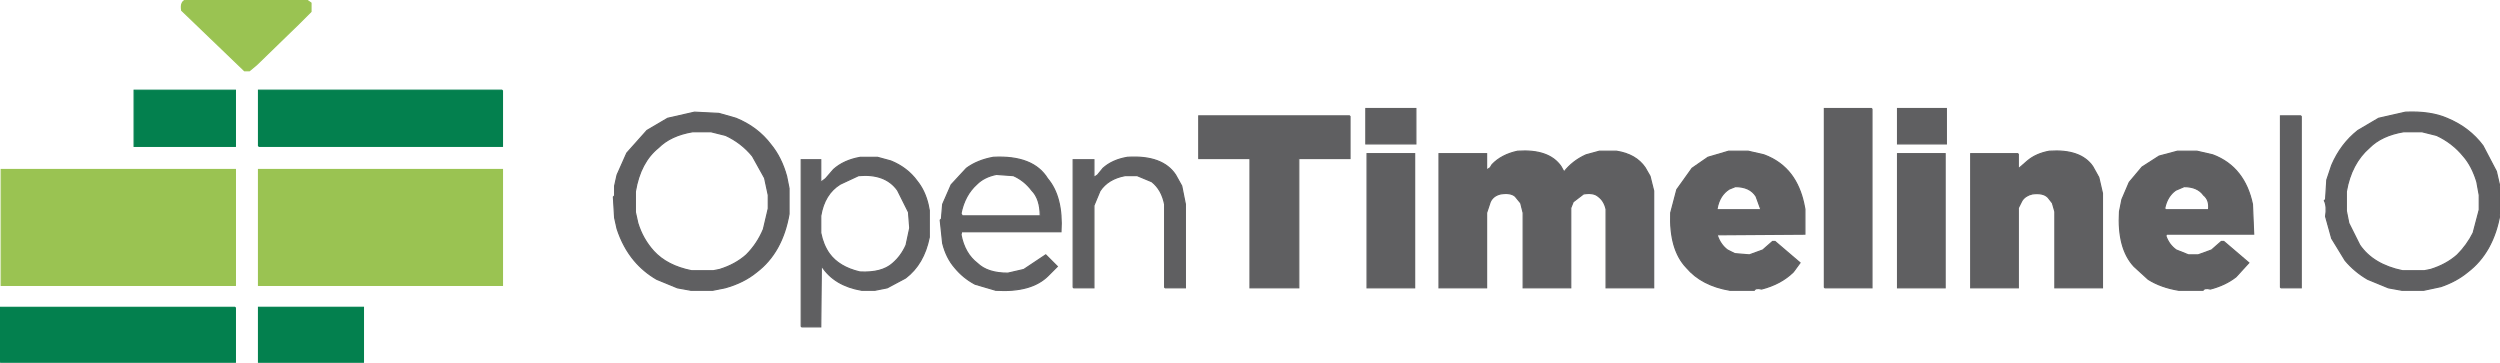
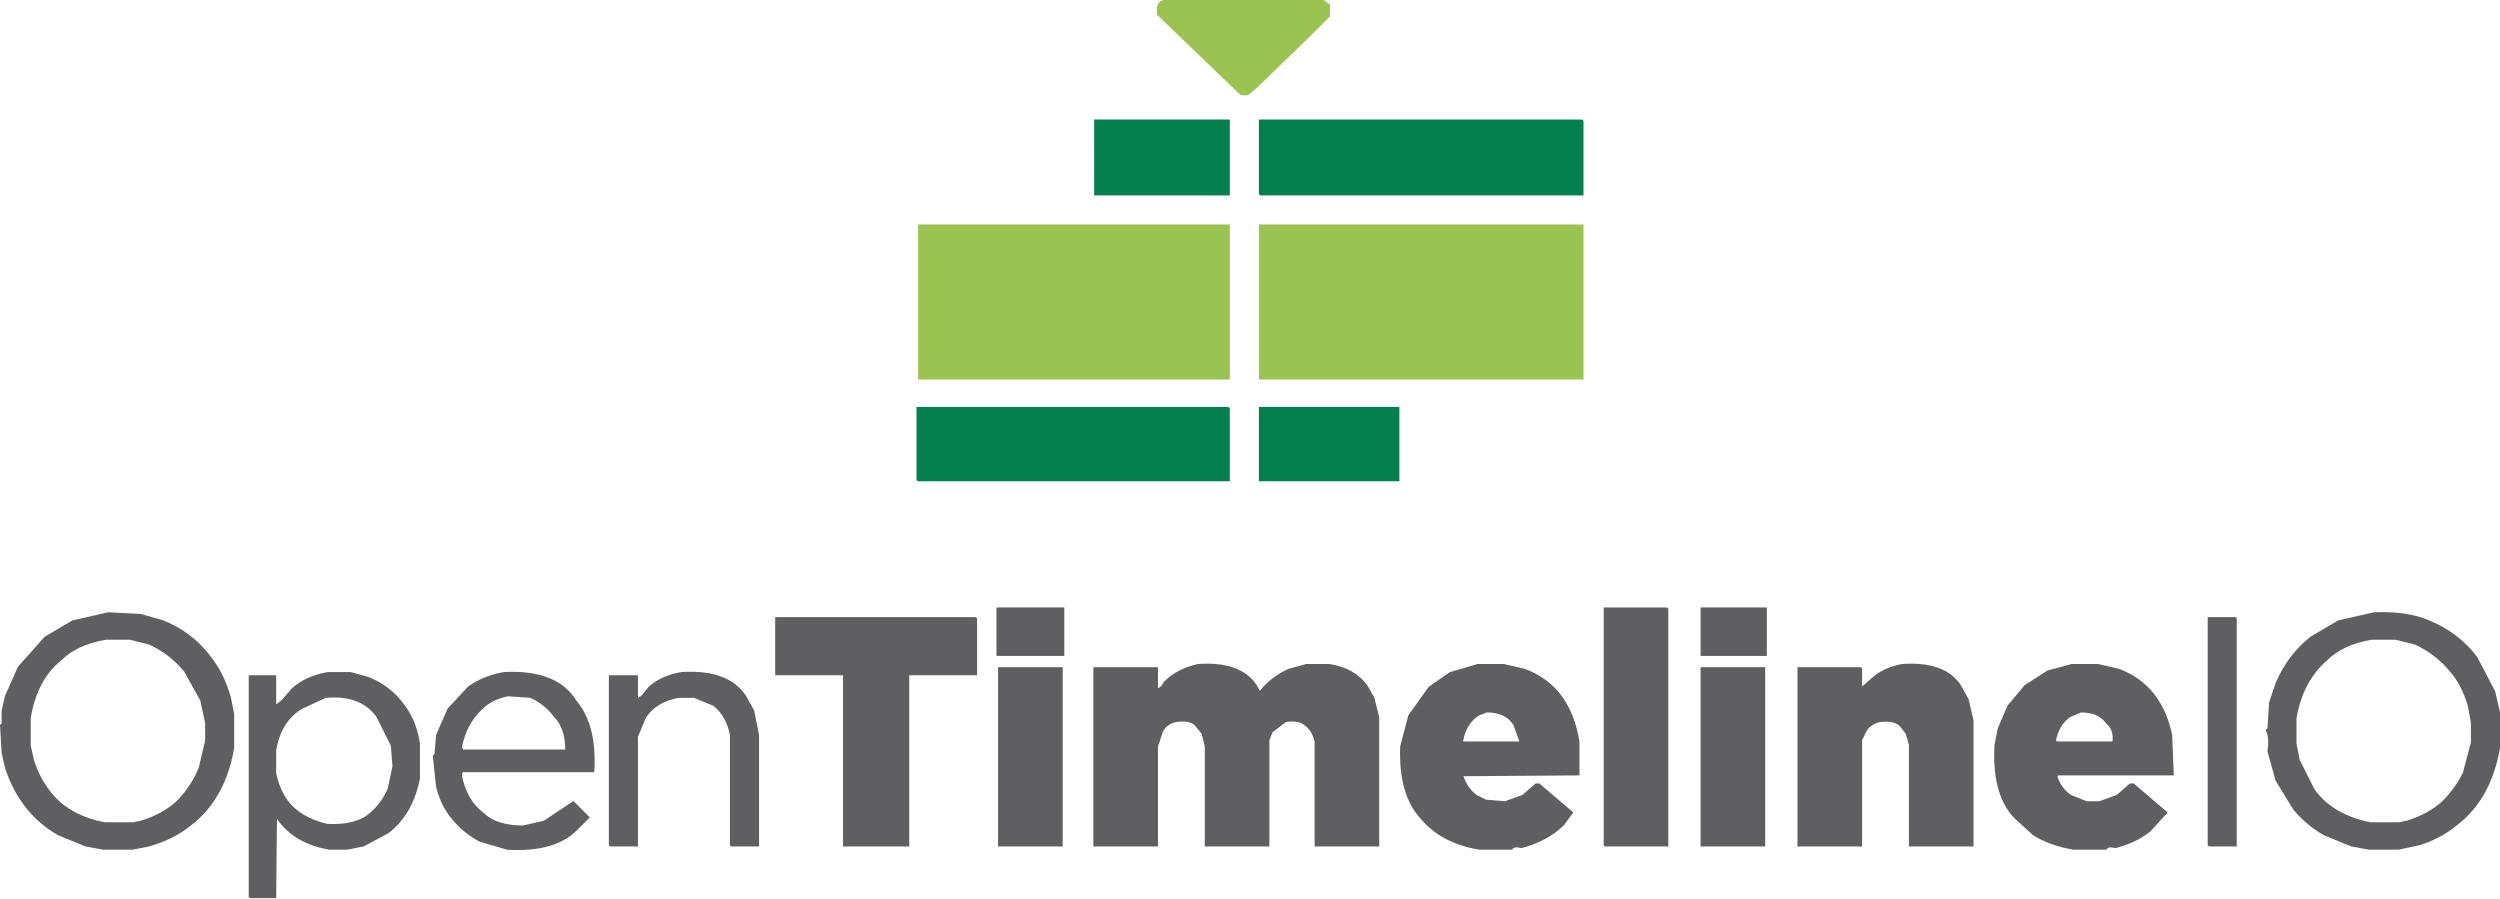
- <svg xmlns="http://www.w3.org/2000/svg" width="2050" height="297" version="1.1">
-   <path fill="rgb(0,0,0)" stroke="rgb(0,0,0)" stroke-width="1" opacity="0" d="M 0 0 L 152 0.5 Q 147.8 1.8 149 8.5 L 198.5 57 L 204.5 58 L 255 9.5 Q 256.8 2.7 253.5 1 L 252 0.5 L 2050 0 L 2049.5 153 Q 2044 121.5 2022.5 106 Q 2012 98 1997.5 94 L 1986.5 93 L 1985.5 92 L 1972.5 92 L 1956.5 95 L 1940.5 102 L 1922 118.5 Q 1914.3 127.8 1910 140.5 L 1907 152.5 Q 1908.4 161.4 1906 166.5 L 1907 167.5 L 1908 182.5 L 1912 195.5 Q 1919.1 211.4 1931.5 222 Q 1942.5 231.5 1958.5 236 L 1969.5 238 L 1987.5 238 Q 2019.2 232.7 2035 211.5 Q 2046.6 198.1 2049.5 176 L 2050 297 L 298.5 297 L 298 296.5 L 298 252 L 212 252 L 212 297 L 193 297 L 193 252.5 L 192.5 252 L 0 252 L 0 0 Z M 110 74 L 110 120 L 193 120 L 193 74 L 110 74 Z M 212 74 L 212 120 L 213 120 L 412 120 L 412 75 L 412 74 L 212 74 Z M 1120 89 L 1120 118 L 1161 118 L 1161 89 L 1120 89 Z M 1496 89 L 1496 236 L 1497 236 L 1535 236 L 1535 90 L 1535 89 L 1496 89 Z M 1556 89 L 1556 118 L 1596 118 L 1596 89 L 1556 89 Z M 570 92 L 548 97 L 531 107 L 514 126 L 506 144 L 504 153 L 504 161 L 503 162 L 504 179 L 506 188 Q 511 203 520 214 Q 528 223 539 229 L 556 236 L 567 238 L 585 238 L 595 236 Q 610 232 621 223 Q 642 207 647 176 L 647 155 L 645 145 Q 641 129 632 119 Q 621 104 604 97 L 590 93 L 570 92 Z M 983 95 L 983 130 L 1025 130 L 1025 131 L 1025 236 L 1065 236 L 1065 130 L 1107 130 L 1107 96 L 1107 95 L 983 95 Z M 1870 95 L 1870 236 L 1871 236 L 1887 236 L 1887 96 L 1887 95 L 1870 95 Z M 1245 124 Q 1231 127 1224 135 L 1222 138 L 1219 140 L 1219 126 L 1180 126 L 1180 236 L 1219 236 L 1219 175 L 1222 166 Q 1224 160 1231 159 Q 1239 158 1243 161 L 1247 167 L 1249 175 L 1249 236 L 1288 236 L 1288 171 L 1290 166 L 1299 159 Q 1307 158 1311 161 Q 1315 165 1317 172 L 1317 236 L 1356 236 L 1356 157 L 1353 145 L 1349 138 Q 1341 127 1326 124 L 1312 124 L 1301 127 Q 1290 132 1283 141 L 1280 137 Q 1270 122 1245 124 Z M 1418 124 L 1401 129 L 1388 138 L 1375 156 L 1370 175 Q 1369 205 1383 220 Q 1395 234 1419 238 L 1439 238 Q 1440 236 1445 237 Q 1460 233 1471 223 L 1476 216 L 1456 198 L 1454 198 L 1446 205 L 1435 209 L 1423 208 L 1417 205 Q 1411 201 1408 193 L 1480 192 L 1480 172 L 1479 167 Q 1476 153 1469 144 Q 1461 132 1447 127 L 1434 124 L 1418 124 Z M 1681 124 Q 1670 126 1663 132 L 1655 139 L 1655 127 L 1655 126 L 1616 126 L 1616 236 L 1655 236 L 1655 171 L 1658 165 Q 1661 160 1667 159 Q 1676 158 1680 162 L 1683 167 L 1685 174 L 1685 236 L 1724 236 L 1724 159 L 1721 146 L 1716 137 Q 1706 122 1681 124 Z M 1786 124 L 1771 128 L 1757 137 L 1746 150 L 1740 164 L 1738 174 Q 1736 204 1750 219 L 1762 229 Q 1772 236 1787 238 L 1807 238 Q 1808 236 1813 237 Q 1825 234 1834 227 L 1844 216 L 1824 198 L 1822 198 L 1814 205 L 1803 209 L 1795 209 L 1785 205 Q 1779 201 1776 194 L 1777 192 L 1848 192 L 1847 168 Q 1844 153 1836 143 Q 1828 132 1815 127 L 1802 124 L 1786 124 Z M 1121 126 L 1121 236 L 1160 236 L 1160 126 L 1121 126 Z M 1556 126 L 1556 236 L 1595 236 L 1595 126 L 1556 126 Z M 706 129 Q 692 131 684 139 L 677 147 L 673 150 L 673 131 L 657 131 L 657 268 L 658 268 L 673 268 L 674 217 L 674 219 Q 684 234 707 238 L 718 238 L 728 236 L 743 228 Q 758 217 762 195 L 762 173 L 761 168 Q 758 156 752 149 Q 744 137 731 132 L 720 129 L 706 129 Z M 815 129 Q 801 131 793 138 L 780 152 L 773 168 L 772 180 L 771 181 L 773 200 Q 776 212 783 220 Q 790 228 800 233 L 817 238 Q 846 240 860 226 L 867 219 L 858 209 L 840 221 L 827 224 Q 810 224 802 216 Q 791 208 788 193 L 789 190 L 870 190 Q 872 162 859 147 Q 847 127 815 129 Z M 925 129 Q 912 131 905 138 L 900 144 L 897 146 L 897 131 L 880 131 L 880 236 L 881 236 L 897 236 L 897 169 L 902 157 Q 909 147 923 144 L 933 144 L 945 149 Q 953 155 955 168 L 955 236 L 956 236 L 972 236 L 972 168 L 969 153 L 964 144 Q 953 127 925 129 Z M 1 139 L 1 234 L 193 234 L 193 139 L 1 139 Z M 212 139 L 212 234 L 412 234 L 412 139 L 212 139 Z " />
-   <path fill="rgb(0,0,0)" stroke="rgb(0,0,0)" stroke-width="1" opacity="0" d="M 567.5 108 L 582.5 108 L 594.5 111 Q 608.2 116.8 617 127.5 L 627 145.5 L 630 159.5 L 630 170.5 L 626 187.5 Q 620.9 200.4 611.5 209 Q 602.7 217.2 589.5 221 L 584.5 222 L 566.5 222 Q 546.9 218.1 536 205.5 Q 527.2 196.3 523 182.5 L 521 173.5 L 521 156.5 Q 524.9 133.4 539.5 121 Q 550 111 567.5 108 Z " />
-   <path fill="rgb(0,0,0)" stroke="rgb(0,0,0)" stroke-width="1" opacity="0" d="M 1970.5 108 L 1985.5 108 L 1997.5 111 Q 2011.4 116.6 2020 127.5 Q 2027.4 136.1 2031 148.5 L 2033 159.5 L 2033 171.5 L 2028 190.5 Q 2022.8 201.3 2014.5 209 Q 2005.7 217.2 1992.5 221 L 1987.5 222 L 1969.5 222 Q 1946.4 217.1 1935 200.5 L 1926 182.5 L 1924 172.5 L 1924 156.5 Q 1928.1 133.6 1942.5 121 Q 1953 111 1970.5 108 Z " />
-   <path fill="rgb(0,0,0)" stroke="rgb(0,0,0)" stroke-width="1" opacity="0" d="M 816.5 143 L 830.5 144 Q 840.5 147.5 846 155.5 Q 853 163.4 853 177 L 788.5 177 L 788 174.5 Q 791 159.5 800.5 151 Q 806.5 145 816.5 143 Z " />
-   <path fill="rgb(0,0,0)" stroke="rgb(0,0,0)" stroke-width="1" opacity="0" d="M 703.5 144 Q 715.3 142.7 722.5 146 Q 730.8 149.2 736 155.5 L 745 173.5 L 746 186.5 L 743 200.5 Q 739.1 210.1 731.5 216 Q 722.6 224.1 704.5 223 Q 688.3 219.2 680 207.5 Q 674.9 200.6 673 190.5 L 673 176.5 Q 676.4 159.4 688.5 151 L 703.5 144 Z " />
-   <path fill="rgb(0,0,0)" stroke="rgb(0,0,0)" stroke-width="1" opacity="0" d="M 1422.5 153 Q 1435.4 152.6 1440 160.5 L 1444 171.5 L 1407.5 172 L 1408 170.5 Q 1409.6 159.6 1417.5 155 L 1422.5 153 Z " />
-   <path fill="rgb(0,0,0)" stroke="rgb(0,0,0)" stroke-width="1" opacity="0" d="M 1790.5 153 Q 1802.5 152.5 1807 159.5 Q 1811.8 163.8 1811 172 L 1775.5 172 L 1775 170.5 Q 1777.1 161.1 1783.5 156 L 1790.5 153 Z " />
-   <path fill="rgb(0,126,76)" stroke="rgb(0,126,76)" stroke-width="1" opacity="0.988" d="M 110 74 L 193 74 L 193 120 L 110 120 L 110 74 Z " />
-   <path fill="rgb(0,126,76)" stroke="rgb(0,126,76)" stroke-width="1" opacity="0.988" d="M 212 74 L 411.5 74 L 412 74.5 L 412 120 L 212.5 120 L 212 119.5 L 212 74 Z " />
-   <path fill="rgb(0,126,76)" stroke="rgb(0,126,76)" stroke-width="1" opacity="0.988" d="M 0 252 L 192.5 252 L 193 252.5 L 193 297 L 0.5 297 L 0 296.5 L 0 252 Z " />
-   <path fill="rgb(0,126,76)" stroke="rgb(0,126,76)" stroke-width="1" opacity="0.988" d="M 212 252 L 298 252 L 298 297 L 212 297 L 212 252 Z " />
-   <path fill="rgb(152,194,79)" stroke="rgb(152,194,79)" stroke-width="1" opacity="0.984" d="M 152.5 0 L 251.5 0 L 255 2.5 L 255 9.5 L 244.5 20 L 210.5 53 L 204.5 58 L 200.5 58 L 149 8.5 Q 147.8 1.3 152.5 0 Z " />
-   <path fill="rgb(152,194,79)" stroke="rgb(152,194,79)" stroke-width="1" opacity="0.984" d="M 1 139 L 193 139 L 193 234 L 1 234 L 1 139 Z " />
-   <path fill="rgb(152,194,79)" stroke="rgb(152,194,79)" stroke-width="1" opacity="0.984" d="M 212 139 L 412 139 L 412 234 L 212 234 L 212 139 Z " />
-   <path fill="rgb(89,89,91)" stroke="rgb(89,89,91)" stroke-width="1" opacity="0.961" d="M 1120 89 L 1161 89 L 1161 118 L 1120 118 L 1120 89 Z " />
-   <path fill="rgb(89,89,91)" stroke="rgb(89,89,91)" stroke-width="1" opacity="0.961" d="M 1496 89 L 1534.5 89 L 1535 89.5 L 1535 236 L 1496.5 236 L 1496 235.5 L 1496 89 Z " />
-   <path fill="rgb(89,89,91)" stroke="rgb(89,89,91)" stroke-width="1" opacity="0.961" d="M 1556 89 L 1596 89 L 1596 118 L 1556 118 L 1556 89 Z " />
-   <path fill="rgb(89,89,91)" stroke="rgb(89,89,91)" stroke-width="1" opacity="0.961" d="M 569.5 92 L 589.5 93 L 603.5 97 Q 621.3 104.3 632 118.5 Q 640.8 129.2 645 144.5 L 647 154.5 L 647 175.5 Q 641.5 207 620.5 223 Q 609.8 231.8 594.5 236 L 584.5 238 L 566.5 238 L 555.5 236 L 538.5 229 Q 527.8 222.8 520 213.5 Q 510.9 202.6 506 187.5 L 504 178.5 L 503 161.5 L 504 160.5 L 504 152.5 L 506 143.5 L 514 125.5 L 530.5 107 L 547.5 97 L 569.5 92 Z M 568 108 Q 550 111 540 121 Q 525 133 521 157 L 521 174 L 523 183 Q 527 196 536 206 Q 547 218 567 222 L 585 222 L 590 221 Q 603 217 612 209 Q 621 200 626 188 L 630 171 L 630 160 L 627 146 L 617 128 Q 608 117 595 111 L 583 108 L 568 108 Z " />
-   <path fill="rgb(89,89,91)" stroke="rgb(89,89,91)" stroke-width="1" opacity="0.961" d="M 1972.5 92 Q 1992.9 91.1 2006.5 97 Q 2024.9 104.6 2036 119.5 L 2047 140.5 L 2050 153.5 L 2050 175.5 Q 2044.5 207 2023.5 223 Q 2014.2 230.7 2001.5 235 L 1987.5 238 L 1969.5 238 L 1958.5 236 L 1941.5 229 Q 1930.8 222.8 1923 213.5 L 1912 195.5 L 1907 177.5 Q 1908.3 169.2 1906 164.5 L 1907 163.5 L 1908 147.5 L 1912 135.5 Q 1919.5 118 1933.5 107 L 1950.5 97 L 1972.5 92 Z M 1971 108 Q 1953 111 1943 121 Q 1928 134 1924 157 L 1924 173 L 1926 183 L 1935 201 Q 1946 217 1970 222 L 1988 222 L 1993 221 Q 2006 217 2015 209 Q 2023 201 2028 191 L 2033 172 L 2033 160 L 2031 149 Q 2027 136 2020 128 Q 2011 117 1998 111 L 1986 108 L 1971 108 Z " />
-   <path fill="rgb(89,89,91)" stroke="rgb(89,89,91)" stroke-width="1" opacity="0.961" d="M 983 95 L 1106.5 95 L 1107 95.5 L 1107 130 L 1065 130 L 1065 236 L 1025 236 L 1025 130.5 L 1024.5 130 L 983 130 L 983 95 Z " />
-   <path fill="rgb(89,89,91)" stroke="rgb(89,89,91)" stroke-width="1" opacity="0.961" d="M 1870 95 L 1886.5 95 L 1887 95.5 L 1887 236 L 1870.5 236 L 1870 235.5 L 1870 95 Z " />
-   <path fill="rgb(89,89,91)" stroke="rgb(89,89,91)" stroke-width="1" opacity="0.961" d="M 1244.5 124 Q 1270.2 122.3 1280 136.5 L 1282.5 141 Q 1289.5 132 1300.5 127 L 1311.5 124 L 1325.5 124 Q 1341.5 126.5 1349 137.5 L 1353 144.5 L 1356 156.5 L 1356 236 L 1317 236 L 1317 171.5 Q 1315.4 164.5 1310.5 161 Q 1306.8 157.7 1298.5 159 L 1290 165.5 L 1288 170.5 L 1288 236 L 1249 236 L 1249 174.5 L 1247 166.5 L 1242.5 161 Q 1238.8 157.7 1230.5 159 Q 1224.4 160.4 1222 165.5 L 1219 174.5 L 1219 236 L 1180 236 L 1180 126 L 1219 126 L 1219 139.5 L 1222 137.5 L 1223.5 135 Q 1231.3 126.8 1244.5 124 Z " />
-   <path fill="rgb(89,89,91)" stroke="rgb(89,89,91)" stroke-width="1" opacity="0.961" d="M 1417.5 124 L 1433.5 124 L 1446.5 127 Q 1460.7 132.3 1469 143.5 Q 1476 153 1479 166.5 L 1480 171.5 L 1480 192 L 1408 192.5 Q 1410.5 200.5 1416.5 205 L 1422.5 208 L 1434.5 209 L 1445.5 205 L 1453.5 198 L 1455.5 198 L 1476 215.5 L 1470.5 223 Q 1460.4 232.9 1444.5 237 Q 1439.7 235.8 1438.5 238 L 1418.5 238 Q 1395.4 234.1 1383 219.5 Q 1368.8 204.7 1370 174.5 L 1375 155.5 L 1387.5 138 L 1400.5 129 L 1417.5 124 Z M 1423 153 L 1418 155 Q 1410 160 1408 171 L 1408 172 L 1444 172 L 1440 161 Q 1435 153 1423 153 Z " />
-   <path fill="rgb(89,89,91)" stroke="rgb(89,89,91)" stroke-width="1" opacity="0.961" d="M 1680.5 124 Q 1706.2 122.3 1716 136.5 L 1721 145.5 L 1724 158.5 L 1724 236 L 1685 236 L 1685 173.5 L 1683 166.5 L 1679.5 162 Q 1675.7 157.8 1666.5 159 Q 1660.8 160.3 1658 164.5 L 1655 170.5 L 1655 236 L 1616 236 L 1616 126 L 1654.5 126 L 1655 126.5 L 1655 138.5 L 1662.5 132 Q 1669.5 126 1680.5 124 Z " />
-   <path fill="rgb(89,89,91)" stroke="rgb(89,89,91)" stroke-width="1" opacity="0.961" d="M 1785.5 124 L 1801.5 124 L 1814.5 127 Q 1827.9 132.1 1836 142.5 Q 1843.9 152.6 1847 167.5 L 1848 192 L 1776.5 192 L 1776 193.5 Q 1778.6 200.9 1784.5 205 L 1794.5 209 L 1802.5 209 L 1813.5 205 L 1821.5 198 L 1823.5 198 L 1844 215.5 L 1833.5 227 Q 1824.8 233.8 1812.5 237 Q 1807.8 235.8 1806.5 238 L 1786.5 238 Q 1771.9 235.6 1761.5 229 L 1750 218.5 Q 1736.2 203.8 1738 173.5 L 1740 163.5 L 1746 149.5 L 1756.5 137 L 1770.5 128 L 1785.5 124 Z M 1791 153 L 1784 156 Q 1777 161 1775 171 L 1776 172 L 1811 172 Q 1812 164 1807 160 Q 1802 153 1791 153 Z " />
-   <path fill="rgb(89,89,91)" stroke="rgb(89,89,91)" stroke-width="1" opacity="0.961" d="M 1121 126 L 1160 126 L 1160 236 L 1121 236 L 1121 126 Z " />
-   <path fill="rgb(89,89,91)" stroke="rgb(89,89,91)" stroke-width="1" opacity="0.961" d="M 1556 126 L 1595 126 L 1595 236 L 1556 236 L 1556 126 Z " />
-   <path fill="rgb(89,89,91)" stroke="rgb(89,89,91)" stroke-width="1" opacity="0.961" d="M 705.5 129 L 719.5 129 L 730.5 132 Q 744 137.5 752 148.5 Q 758.3 156.3 761 167.5 L 762 172.5 L 762 194.5 Q 757.6 216.6 742.5 228 L 727.5 236 L 717.5 238 L 706.5 238 Q 684.3 234.2 674 218.5 L 673.5 217 L 673 268 L 657.5 268 L 657 267.5 L 657 131 L 673 131 L 673 149.5 L 677 146.5 L 683.5 139 Q 691.9 131.4 705.5 129 Z M 704 144 L 689 151 Q 676 159 673 177 L 673 191 Q 675 201 680 208 Q 688 219 705 223 Q 723 224 732 216 Q 739 210 743 201 L 746 187 L 745 174 L 736 156 Q 731 149 723 146 Q 715 143 704 144 Z " />
-   <path fill="rgb(89,89,91)" stroke="rgb(89,89,91)" stroke-width="1" opacity="0.961" d="M 814.5 129 Q 847.2 127.3 859 146.5 Q 871.7 161.5 870 190 L 788.5 190 L 788 192.5 Q 791 208 801.5 216 Q 809.9 224.1 826.5 224 L 839.5 221 L 857.5 209 L 867 218.5 L 859.5 226 Q 845.8 239.8 816.5 238 L 799.5 233 Q 789.8 227.8 783 219.5 Q 776 211.5 773 199.5 L 771 180.5 L 772 179.5 L 773 167.5 L 780 151.5 L 792.5 138 Q 801.4 131.4 814.5 129 Z M 817 143 Q 807 145 801 151 Q 791 160 788 175 L 789 177 L 853 177 Q 853 163 846 156 Q 840 148 831 144 L 817 143 Z " />
-   <path fill="rgb(89,89,91)" stroke="rgb(89,89,91)" stroke-width="1" opacity="0.961" d="M 924.5 129 Q 953.3 127.2 964 143.5 L 969 152.5 L 972 167.5 L 972 236 L 955.5 236 L 955 235.5 L 955 167.5 Q 952.6 155.4 944.5 149 L 932.5 144 L 922.5 144 Q 908.6 146.6 902 156.5 L 897 168.5 L 897 236 L 880.5 236 L 880 235.5 L 880 131 L 897 131 L 897 145.5 L 900 143.5 L 904.5 138 Q 912.1 131.1 924.5 129 Z " />
+ <svg xmlns="http://www.w3.org/2000/svg" width="1548.012" height="556.134" version="1.1" id="svg183">
+   <defs id="defs187" />
+   <path fill="#000000" stroke="#000000" stroke-width="1" opacity="0" d="m 528.797,0.5 152,0.5 q -4.2,1.3 -3,8 l 49.5,48.5 6,1 50.5,-48.5 q 1.8,-6.8 -1.5,-8.5 l -1.5,-0.5 1798,-0.5 -0.5,153 q -5.5,-31.5 -27,-47 -10.5,-8 -25,-12 l -11,-1 -1,-1 h -13 l -16,3 -16,7 -18.5,16.5 q -7.7,9.3 -12,22 l -3,12 q 1.4,8.9 -1,14 l 1,1 1,15 4,13 q 7.1,15.9 19.5,26.5 11,9.5 27,14 l 11,2 h 18 q 31.7,-5.3 47.5,-26.5 11.6,-13.4 14.5,-35.5 l 0.5,121 H 827.297 l -0.5,-0.5 v -44.5 h -86 v 45 h -19 V 253 l -0.5,-0.5 h -192.5 z m 110,74 v 46 h 83 v -46 z m 102,0 v 46 h 1 199 v -45 -1 z m 908,15 v 29 h 41 v -29 z m 376,0 v 147 h 1 38 v -146 -1 z m 60,0 v 29 h 40 v -29 z m -986,3 -22,5 -17,10 -17,19 -8,18 -2,9 v 8 l -1,1 1,17 2,9 q 5,15 14,26 8,9 19,15 l 17,7 11,2 h 18 l 10,-2 q 15,-4 26,-13 21,-16 26,-47 v -21 l -2,-10 q -4,-16 -13,-26 -11,-15 -28,-22 l -14,-4 z m 413,3 v 35 h 42 v 1 105 h 40 v -106 h 42 v -34 -1 z m 887,0 v 141 h 1 16 v -140 -1 z m -625,29 q -14,3 -21,11 l -2,3 -3,2 v -14 h -39 v 110 h 39 v -61 l 3,-9 q 2,-6 9,-7 8,-1 12,2 l 4,6 2,8 v 61 h 39 v -65 l 2,-5 9,-7 q 8,-1 12,2 4,4 6,11 v 64 h 39 v -79 l -3,-12 -4,-7 q -8,-11 -23,-14 h -14 l -11,3 q -11,5 -18,14 l -3,-4 q -10,-15 -35,-13 z m 173,0 -17,5 -13,9 -13,18 -5,19 q -1,30 13,45 12,14 36,18 h 20 q 1,-2 6,-1 15,-4 26,-14 l 5,-7 -20,-18 h -2 l -8,7 -11,4 -12,-1 -6,-3 q -6,-4 -9,-12 l 72,-1 v -20 l -1,-5 q -3,-14 -10,-23 -8,-12 -22,-17 l -13,-3 z m 263,0 q -11,2 -18,8 l -8,7 v -12 -1 h -39 v 110 h 39 v -65 l 3,-6 q 3,-5 9,-6 9,-1 13,3 l 3,5 2,7 v 62 h 39 v -77 l -3,-13 -5,-9 q -10,-15 -35,-13 z m 105,0 -15,4 -14,9 -11,13 -6,14 -2,10 q -2,30 12,45 l 12,10 q 10,7 25,9 h 20 q 1,-2 6,-1 12,-3 21,-10 l 10,-11 -20,-18 h -2 l -8,7 -11,4 h -8 l -10,-4 q -6,-4 -9,-11 l 1,-2 h 71 l -1,-24 q -3,-15 -11,-25 -8,-11 -21,-16 l -13,-3 z m -665,2 v 110 h 39 v -110 z m 435,0 v 110 h 39 v -110 z m -850,3 q -14,2 -22,10 l -7,8 -4,3 v -19 h -16 v 137 h 1 15 l 1,-51 v 2 q 10,15 33,19 h 11 l 10,-2 15,-8 q 15,-11 19,-33 v -22 l -1,-5 q -3,-12 -9,-19 -8,-12 -21,-17 l -11,-3 z m 109,0 q -14,2 -22,9 l -13,14 -7,16 -1,12 -1,1 2,19 q 3,12 10,20 7,8 17,13 l 17,5 q 29,2 43,-12 l 7,-7 -9,-10 -18,12 -13,3 q -17,0 -25,-8 -11,-8 -14,-23 l 1,-3 h 81 q 2,-28 -11,-43 -12,-20 -44,-18 z m 110,0 q -13,2 -20,9 l -5,6 -3,2 v -15 h -17 v 105 h 1 16 v -67 l 5,-12 q 7,-10 21,-13 h 10 l 12,5 q 8,6 10,19 v 68 h 1 16 v -68 l -3,-15 -5,-9 q -11,-17 -39,-15 z m -924,10 v 95 h 192 v -95 z m 211,0 v 95 h 200 v -95 z" id="path123" />
+   <path fill="#000000" stroke="#000000" stroke-width="1" opacity="0" d="m 1096.297,108.5 h 15 l 12,3 q 13.7,5.8 22.5,16.5 l 10,18 3,14 v 11 l -4,17 q -5.1,12.9 -14.5,21.5 -8.8,8.2 -22,12 l -5,1 h -18 q -19.6,-3.9 -30.5,-16.5 -8.8,-9.2 -13,-23 l -2,-9 v -17 q 3.9,-23.1 18.5,-35.5 10.5,-10 28,-13 z" id="path125" />
+   <path fill="#000000" stroke="#000000" stroke-width="1" opacity="0" d="m 2499.297,108.5 h 15 l 12,3 q 13.9,5.6 22.5,16.5 7.4,8.6 11,21 l 2,11 v 12 l -5,19 q -5.2,10.8 -13.5,18.5 -8.8,8.2 -22,12 l -5,1 h -18 q -23.1,-4.9 -34.5,-21.5 l -9,-18 -2,-10 v -16 q 4.1,-22.9 18.5,-35.5 10.5,-10 28,-13 z" id="path127" />
+   <path fill="#000000" stroke="#000000" stroke-width="1" opacity="0" d="m 1345.297,143.5 14,1 q 10,3.5 15.5,11.5 7,7.9 7,21.5 h -64.5 l -0.5,-2.5 q 3,-15 12.5,-23.5 6,-6 16,-8 z" id="path129" />
+   <path fill="#000000" stroke="#000000" stroke-width="1" opacity="0" d="m 1232.297,144.5 q 11.8,-1.3 19,2 8.3,3.2 13.5,9.5 l 9,18 1,13 -3,14 q -3.9,9.6 -11.5,15.5 -8.9,8.1 -27,7 -16.2,-3.8 -24.5,-15.5 -5.1,-6.9 -7,-17 v -14 q 3.4,-17.1 15.5,-25.5 z" id="path131" />
+   <path fill="#000000" stroke="#000000" stroke-width="1" opacity="0" d="m 1951.297,153.5 q 12.9,-0.4 17.5,7.5 l 4,11 -36.5,0.5 0.5,-1.5 q 1.6,-10.9 9.5,-15.5 z" id="path133" />
+   <path fill="#000000" stroke="#000000" stroke-width="1" opacity="0" d="m 2319.297,153.5 q 12,-0.5 16.5,6.5 4.8,4.3 4,12.5 h -35.5 l -0.5,-1.5 q 2.1,-9.4 8.5,-14.5 z" id="path135" />
+   <g id="g248" transform="translate(568.0062,0.5)">
+     <path fill="#007e4c" stroke="#007e4c" stroke-width="1" opacity="0.988" d="m 110,74 h 83 v 46 h -83 z" id="path137" />
+     <path fill="#007e4c" stroke="#007e4c" stroke-width="1" opacity="0.988" d="m 212,74 h 199.5 l 0.5,0.5 V 120 H 212.5 l -0.5,-0.5 z" id="path139" />
+     <path fill="#007e4c" stroke="#007e4c" stroke-width="1" opacity="0.988" d="m 0,252 h 192.5 l 0.5,0.5 V 297 H 0.5 L 0,296.5 Z" id="path141" />
+     <path fill="#007e4c" stroke="#007e4c" stroke-width="1" opacity="0.988" d="m 212,252 h 86 v 45 h -86 z" id="path143" />
+     <path fill="#98c24f" stroke="#98c24f" stroke-width="1" opacity="0.984" d="m 152.5,0 h 99 l 3.5,2.5 v 7 l -10.5,10.5 -34,33 -6,5 h -4 L 149,8.5 Q 147.8,1.3 152.5,0 Z" id="path145" />
+     <path fill="#98c24f" stroke="#98c24f" stroke-width="1" opacity="0.984" d="m 1,139 h 192 v 95 H 1 Z" id="path147" />
+     <path fill="#98c24f" stroke="#98c24f" stroke-width="1" opacity="0.984" d="m 212,139 h 200 v 95 H 212 Z" id="path149" />
+   </g>
+   <g id="g239" transform="translate(528.7966,0.5)">
+     <path fill="#59595b" stroke="#59595b" stroke-width="1" opacity="0.961" d="m 88.716,376.134 h 41 v 29 H 88.716 Z" id="path151" />
+     <path fill="#59595b" stroke="#59595b" stroke-width="1" opacity="0.961" d="m 464.716,376.134 h 38.5 l 0.5,0.5 v 146.5 h -38.5 l -0.5,-0.5 z" id="path153" />
+     <path fill="#59595b" stroke="#59595b" stroke-width="1" opacity="0.961" d="m 524.716,376.134 h 40 v 29 h -40 z" id="path155" />
+     <path fill="#59595b" stroke="#59595b" stroke-width="1" opacity="0.961" d="m -461.784,379.134 20,1 14,4 q 17.8,7.3 28.5,21.5 8.8,10.7 13,26 l 2,10 v 21 q -5.5,31.5 -26.5,47.5 -10.7,8.8 -26,13 l -10,2 h -18 l -11,-2 -17,-7 q -10.7,-6.2 -18.5,-15.5 -9.1,-10.9 -14,-26 l -2,-9 -1,-17 1,-1 v -8 l 2,-9 8,-18 16.5,-18.5 17,-10 z m -1.5,16 q -18,3 -28,13 -15,12 -19,36 v 17 l 2,9 q 4,13 13,23 11,12 31,16 h 18 l 5,-1 q 13,-4 22,-12 9,-9 14,-21 l 4,-17 v -11 l -3,-14 -10,-18 q -9,-11 -22,-17 l -12,-3 z" id="path157" />
+     <path fill="#59595b" stroke="#59595b" stroke-width="1" opacity="0.961" d="m 941.216,379.134 q 20.4,-0.9 34,5 18.4,7.6 29.5,22.5 l 11,21 3,13 v 22 q -5.5,31.5 -26.5,47.5 -9.3,7.7 -22,12 l -14,3 h -18 l -11,-2 -17,-7 q -10.7,-6.2 -18.5,-15.5 l -11,-18 -5,-18 q 1.3,-8.3 -1,-13 l 1,-1 1,-16 4,-12 q 7.5,-17.5 21.5,-28.5 l 17,-10 z m -1.5,16 q -18,3 -28,13 -15,13 -19,36 v 16 l 2,10 9,18 q 11,16 35,21 h 18 l 5,-1 q 13,-4 22,-12 8,-8 13,-18 l 5,-19 v -12 l -2,-11 q -4,-13 -11,-21 -9,-11 -22,-17 l -12,-3 z" id="path159" />
+     <path fill="#59595b" stroke="#59595b" stroke-width="1" opacity="0.961" d="M -48.284,382.134 H 75.216 l 0.5,0.5 v 34.5 h -42 v 106 H -6.284 v -105.5 l -0.5,-0.5 H -48.284 Z" id="path161" />
+     <path fill="#59595b" stroke="#59595b" stroke-width="1" opacity="0.961" d="m 838.716,382.134 h 16.5 l 0.5,0.5 v 140.5 h -16.5 l -0.5,-0.5 z" id="path163" />
+     <path fill="#59595b" stroke="#59595b" stroke-width="1" opacity="0.961" d="m 213.216,411.134 q 25.7,-1.7 35.5,12.5 l 2.5,4.5 q 7,-9 18,-14 l 11,-3 h 14 q 16,2.5 23.5,13.5 l 4,7 3,12 v 79.5 h -39 v -64.5 q -1.6,-7 -6.5,-10.5 -3.7,-3.3 -12,-2 l -8.5,6.5 -2,5 v 65.5 h -39 v -61.5 l -2,-8 -4.5,-5.5 q -3.7,-3.3 -12,-2 -6.1,1.4 -8.5,6.5 l -3,9 v 61.5 h -39 v -110 h 39 v 13.5 l 3,-2 1.5,-2.5 q 7.8,-8.2 21,-11 z" id="path165" />
+     <path fill="#59595b" stroke="#59595b" stroke-width="1" opacity="0.961" d="m 386.216,411.134 h 16 l 13,3 q 14.2,5.3 22.5,16.5 7,9.5 10,23 l 1,5 v 20.5 l -72,0.5 q 2.5,8 8.5,12.5 l 6,3 12,1 11,-4 8,-7 h 2 l 20.5,17.5 -5.5,7.5 q -10.1,9.9 -26,14 -4.8,-1.2 -6,1 h -20 q -23.1,-3.9 -35.5,-18.5 -14.2,-14.8 -13,-45 l 5,-19 12.5,-17.5 13,-9 z m 5.5,29 -5,2 q -8,5 -10,16 v 1 h 36 l -4,-11 q -5,-8 -17,-8 z" id="path167" />
+     <path fill="#59595b" stroke="#59595b" stroke-width="1" opacity="0.961" d="m 649.216,411.134 q 25.7,-1.7 35.5,12.5 l 5,9 3,13 v 77.5 h -39 v -62.5 l -2,-7 -3.5,-4.5 q -3.8,-4.2 -13,-3 -5.7,1.3 -8.5,5.5 l -3,6 v 65.5 h -39 v -110 h 38.5 l 0.5,0.5 v 12 l 7.5,-6.5 q 7,-6 18,-8 z" id="path169" />
+     <path fill="#59595b" stroke="#59595b" stroke-width="1" opacity="0.961" d="m 754.216,411.134 h 16 l 13,3 q 13.4,5.1 21.5,15.5 7.9,10.1 11,25 l 1,24.5 h -71.5 l -0.5,1.5 q 2.6,7.4 8.5,11.5 l 10,4 h 8 l 11,-4 8,-7 h 2 l 20.5,17.5 -10.5,11.5 q -8.7,6.8 -21,10 -4.7,-1.2 -6,1 h -20 q -14.6,-2.4 -25,-9 l -11.5,-10.5 q -13.8,-14.7 -12,-45 l 2,-10 6,-14 10.5,-12.5 14,-9 z m 5.5,29 -7,3 q -7,5 -9,15 l 1,1 h 35 q 1,-8 -4,-12 -5,-7 -16,-7 z" id="path171" />
+     <path fill="#59595b" stroke="#59595b" stroke-width="1" opacity="0.961" d="m 89.716,413.134 h 39 v 110 H 89.716 Z" id="path173" />
+     <path fill="#59595b" stroke="#59595b" stroke-width="1" opacity="0.961" d="m 524.716,413.134 h 39 v 110 h -39 z" id="path175" />
+     <path fill="#59595b" stroke="#59595b" stroke-width="1" opacity="0.961" d="m -325.784,416.134 h 14 l 11,3 q 13.5,5.5 21.5,16.5 6.3,7.8 9,19 l 1,5 v 22 q -4.4,22.1 -19.5,33.5 l -15,8 -10,2 h -11 q -22.2,-3.8 -32.5,-19.5 l -0.5,-1.5 -0.5,51 h -15.5 l -0.5,-0.5 v -136.5 h 16 v 18.5 l 4,-3 6.5,-7.5 q 8.4,-7.6 22,-10 z m -1.5,15 -15,7 q -13,8 -16,26 v 14 q 2,10 7,17 8,11 25,15 18,1 27,-7 7,-6 11,-15 l 3,-14 -1,-13 -9,-18 q -5,-7 -13,-10 -8,-3 -19,-2 z" id="path177" />
+     <path fill="#59595b" stroke="#59595b" stroke-width="1" opacity="0.961" d="m -216.784,416.134 q 32.7,-1.7 44.5,17.5 12.7,15 11,43.5 h -81.5 l -0.5,2.5 q 3,15.5 13.5,23.5 8.4,8.1 25,8 l 13,-3 18,-12 9.5,9.5 -7.5,7.5 q -13.7,13.8 -43,12 l -17,-5 q -9.7,-5.2 -16.5,-13.5 -7,-8 -10,-20 l -2,-19 1,-1 1,-12 7,-16 12.5,-13.5 q 8.9,-6.6 22,-9 z m 2.5,14 q -10,2 -16,8 -10,9 -13,24 l 1,2 h 64 q 0,-14 -7,-21 -6,-8 -15,-12 z" id="path179" />
+     <path fill="#59595b" stroke="#59595b" stroke-width="1" opacity="0.961" d="m -106.784,416.134 q 28.8,-1.8 39.5,14.5 l 5,9 3,15 v 68.5 h -16.5 l -0.5,-0.5 v -68 q -2.4,-12.1 -10.5,-18.5 l -12,-5 h -10 q -13.9,2.6 -20.5,12.5 l -5,12 v 67.5 h -16.5 l -0.5,-0.5 v -104.5 h 17 v 14.5 l 3,-2 4.5,-5.5 q 7.6,-6.9 20,-9 z" id="path181" />
+   </g>
</svg>
